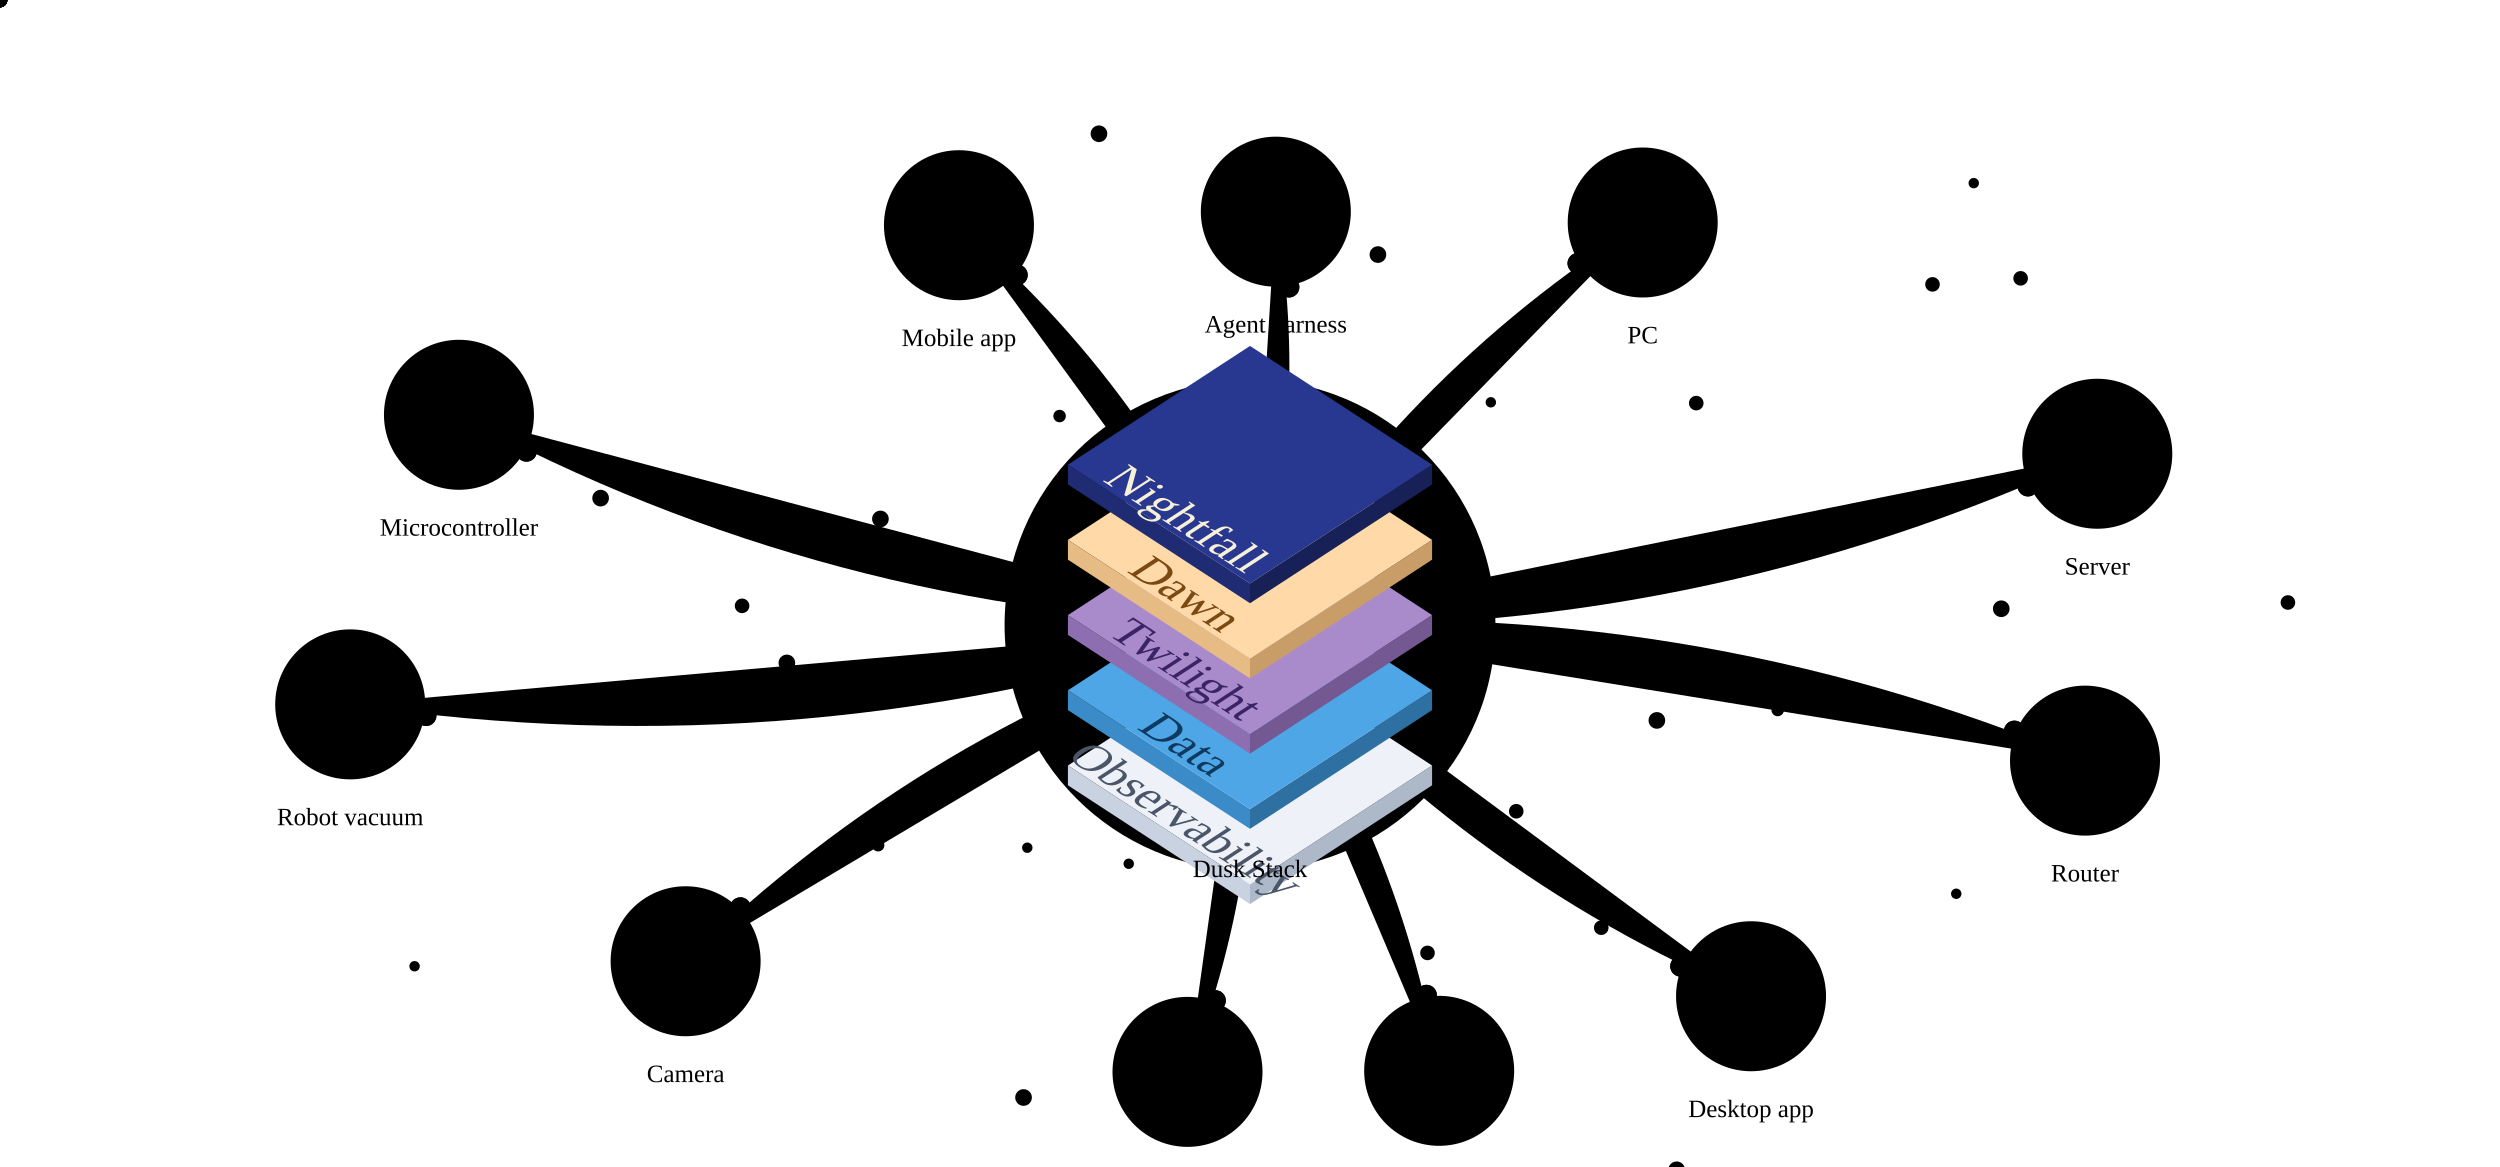
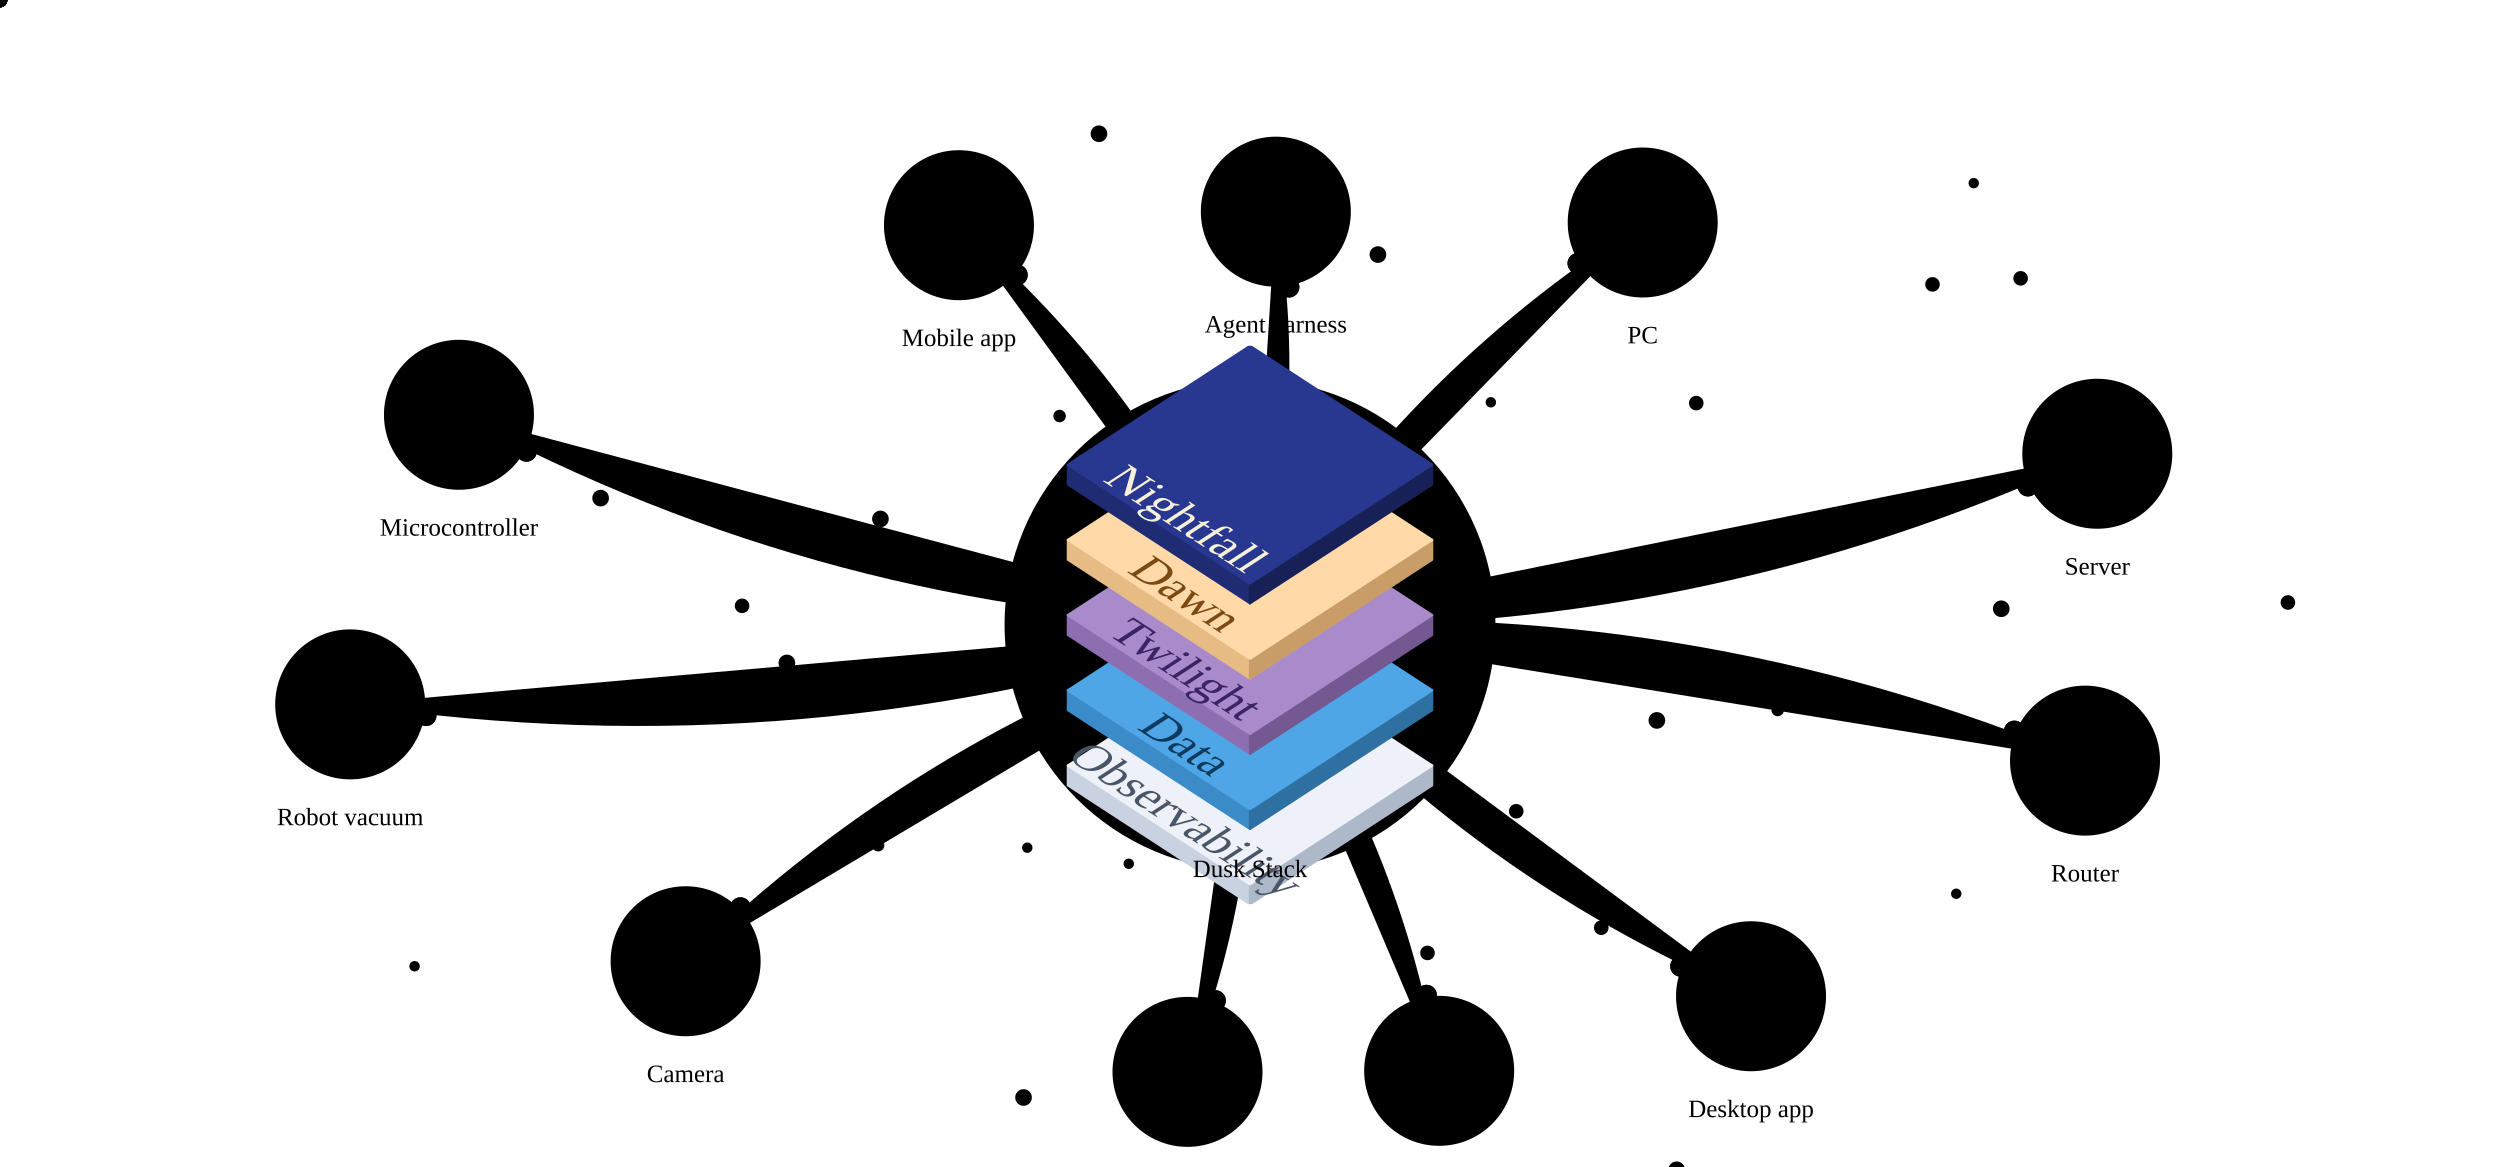
<svg xmlns="http://www.w3.org/2000/svg" class="dusk-fleet__network" viewBox="0 0 1200 560" role="img" aria-labelledby="dusk-fleet-title">
  <defs>
    <symbol id="dusk-glyph-microcontroller" viewBox="-24 -24 48 48">
      <rect x="-13" y="-13" width="26" height="26" rx="3" />
      <rect x="-6" y="-6" width="12" height="12" rx="1.5" />
      <path d="M-8 -13v-5M0 -13v-5M8 -13v-5M-8 13v5M0 13v5M8 13v5M-13 -8h-5M-13 0h-5M-13 8h-5M13 -8h5M13 0h5M13 8h5" />
    </symbol>
    <symbol id="dusk-glyph-phone" viewBox="-24 -24 48 48">
      <rect x="-10" y="-18" width="20" height="36" rx="4" />
      <path d="M-3 13h6" />
    </symbol>
    <symbol id="dusk-glyph-laptop" viewBox="-24 -24 48 48">
      <rect x="-15" y="-13" width="30" height="20" rx="2" />
      <path d="M-21 11h42l-3 5h-36z" />
    </symbol>
    <symbol id="dusk-glyph-server" viewBox="-24 -24 48 48">
      <rect x="-16" y="-17" width="32" height="10" rx="2" />
      <rect x="-16" y="-5" width="32" height="10" rx="2" />
      <rect x="-16" y="7" width="32" height="10" rx="2" />
      <path d="M-10 -12h4M-10 0h4M-10 12h4" />
    </symbol>
    <symbol id="dusk-glyph-router" viewBox="-24 -24 48 48">
      <rect x="-18" y="1" width="36" height="12" rx="3" />
      <path d="M-10 1l-5-14M10 1l5-14M-11 7h2M-5 7h2M1 7h2" />
    </symbol>
    <symbol id="dusk-glyph-desktop" viewBox="-24 -24 48 48">
      <rect x="-18" y="-16" width="36" height="24" rx="2" />
      <path d="M0 8v6M-8 16h16" />
    </symbol>
    <symbol id="dusk-glyph-camera" viewBox="-24 -24 48 48">
      <rect x="-17" y="-11" width="26" height="16" rx="3" />
      <path d="M9 -6l9-4v14l-9-4" />
      <path d="M-10 5l-3 10h10" />
    </symbol>
    <symbol id="dusk-glyph-robot-vacuum" viewBox="-24 -24 48 48">
      <circle r="17" />
      <circle r="5" />
      <path d="M-12 -8a14 14 0 0 1 24 0" />
    </symbol>
    <symbol id="dusk-glyph-car" viewBox="-24 -24 48 48">
      <path d="M-19 6v-6l5-9h22l7 9h4v6z" />
      <circle cx="-10" cy="8" r="4" />
      <circle cx="11" cy="8" r="4" />
    </symbol>
    <symbol id="dusk-glyph-agent-harness" viewBox="-24 -24 48 48">
      <rect x="-15" y="-9" width="30" height="24" rx="5" />
      <circle cx="-6" cy="2" r="2.2" />
      <circle cx="6" cy="2" r="2.2" />
      <path d="M-5 9h10M0 -9v-6" />
      <circle cy="-17" r="2" />
    </symbol>
    <symbol id="dusk-glyph-game" viewBox="-24 -24 48 48">
      <rect x="-19" y="-9" width="38" height="18" rx="9" />
      <path d="M-12 0h8M-8 -4v8" />
      <circle cx="9" cy="-2.5" r="1.8" />
      <circle cx="14" cy="2.5" r="1.8" />
    </symbol>
    <symbol id="dusk-glyph-stack" viewBox="-50 -70.5 100 141">
-       <polygon fill="#c9d2e0" points="-46,35.5 0,65.5 0,70.5 -46,40.5" />
-       <polygon fill="#adb8c9" points="0,65.5 46,35.5 46,40.5 0,70.5" />
-       <polygon fill="#eef2f8" points="0,5.5 46,35.5 0,65.5 -46,35.5" />
+       <polygon fill="#c9d2e0" stroke="#c9d2e0" stroke-width="0.6" stroke-linejoin="round" points="-46,35.5 0,65.5 0,70.5 -46,40.5" />
+       <polygon fill="#adb8c9" stroke="#adb8c9" stroke-width="0.6" stroke-linejoin="round" points="0,65.5 46,35.5 46,40.5 0,70.5" />
+       <polygon fill="#eef2f8" stroke="#eef2f8" stroke-width="0.6" stroke-linejoin="round" points="0,5.5 46,35.5 0,65.5 -46,35.5" />
      <text class="dusk-fleet__hub-print" fill="#4a5668" text-anchor="middle" transform="matrix(0.837611 0.546268 -0.837611 0.546268 -19.32 51.3)">
        Observability
      </text>
-       <polygon fill="#3b8bc8" points="-46,16.5 0,46.5 0,51.5 -46,21.5" />
-       <polygon fill="#2f70a3" points="0,46.5 46,16.5 46,21.5 0,51.5" />
-       <polygon fill="#4ea6e6" points="0,-13.5 46,16.5 0,46.5 -46,16.5" />
+       <polygon fill="#3b8bc8" stroke="#3b8bc8" stroke-width="0.6" stroke-linejoin="round" points="-46,16.5 0,46.5 0,51.5 -46,21.5" />
+       <polygon fill="#2f70a3" stroke="#2f70a3" stroke-width="0.6" stroke-linejoin="round" points="0,46.5 46,16.5 46,21.5 0,51.5" />
+       <polygon fill="#4ea6e6" stroke="#4ea6e6" stroke-width="0.6" stroke-linejoin="round" points="0,-13.5 46,16.5 0,46.5 -46,16.5" />
      <text class="dusk-fleet__hub-print" fill="#0d3a5e" text-anchor="middle" transform="matrix(0.837611 0.546268 -0.837611 0.546268 -19.32 32.3)">
        Data
      </text>
-       <polygon fill="#8d6fb1" points="-46,-2.5 0,27.5 0,32.5 -46,2.5" />
-       <polygon fill="#735892" points="0,27.5 46,-2.5 46,2.5 0,32.5" />
-       <polygon fill="#a98bcc" points="0,-32.5 46,-2.5 0,27.5 -46,-2.5" />
+       <polygon fill="#8d6fb1" stroke="#8d6fb1" stroke-width="0.6" stroke-linejoin="round" points="-46,-2.5 0,27.5 0,32.5 -46,2.5" />
+       <polygon fill="#735892" stroke="#735892" stroke-width="0.6" stroke-linejoin="round" points="0,27.5 46,-2.5 46,2.5 0,32.5" />
+       <polygon fill="#a98bcc" stroke="#a98bcc" stroke-width="0.6" stroke-linejoin="round" points="0,-32.5 46,-2.5 0,27.5 -46,-2.5" />
      <text class="dusk-fleet__hub-print" fill="#3b2466" text-anchor="middle" transform="matrix(0.837611 0.546268 -0.837611 0.546268 -19.32 13.3)">
        Twilight
      </text>
-       <polygon fill="#e7bb84" points="-46,-21.5 0,8.5 0,13.5 -46,-16.5" />
-       <polygon fill="#c99d68" points="0,8.5 46,-21.5 46,-16.5 0,13.5" />
-       <polygon fill="#ffd9a8" points="0,-51.5 46,-21.5 0,8.5 -46,-21.5" />
+       <polygon fill="#e7bb84" stroke="#e7bb84" stroke-width="0.6" stroke-linejoin="round" points="-46,-21.5 0,8.5 0,13.5 -46,-16.5" />
+       <polygon fill="#c99d68" stroke="#c99d68" stroke-width="0.6" stroke-linejoin="round" points="0,8.5 46,-21.5 46,-16.5 0,13.5" />
+       <polygon fill="#ffd9a8" stroke="#ffd9a8" stroke-width="0.6" stroke-linejoin="round" points="0,-51.5 46,-21.5 0,8.5 -46,-21.5" />
      <text class="dusk-fleet__hub-print" fill="#7a4a12" text-anchor="middle" transform="matrix(0.837611 0.546268 -0.837611 0.546268 -19.32 -5.7)">
        Dawn
      </text>
-       <polygon fill="#1f2b72" points="-46,-40.5 0,-10.5 0,-5.5 -46,-35.5" />
-       <polygon fill="#172057" points="0,-10.5 46,-40.5 46,-35.5 0,-5.5" />
-       <polygon fill="#28378f" points="0,-70.5 46,-40.5 0,-10.5 -46,-40.5" />
+       <polygon fill="#1f2b72" stroke="#1f2b72" stroke-width="0.6" stroke-linejoin="round" points="-46,-40.5 0,-10.5 0,-5.5 -46,-35.5" />
+       <polygon fill="#172057" stroke="#172057" stroke-width="0.6" stroke-linejoin="round" points="0,-10.5 46,-40.5 46,-35.5 0,-5.5" />
+       <polygon fill="#28378f" stroke="#28378f" stroke-width="0.6" stroke-linejoin="round" points="0,-70.5 46,-40.5 0,-10.5 -46,-40.5" />
      <text class="dusk-fleet__hub-print" fill="#f7f1d8" text-anchor="middle" transform="matrix(0.837611 0.546268 -0.837611 0.546268 -19.32 -24.7)">
        Nightfall
      </text>
    </symbol>
  </defs>
  <circle class="dusk-fleet__hub-glow" cx="600" cy="300" r="117.8" />
  <g class="dusk-fleet__tiny">
    <path class="dusk-fleet__link dusk-fleet__link--faint" id="dusk-tiny-0" d="M600 300L493.1 406.9" />
    <path class="dusk-fleet__link dusk-fleet__link--faint" id="dusk-tiny-1" d="M600 300L465.1 375.9" />
    <path class="dusk-fleet__link dusk-fleet__link--faint" id="dusk-tiny-2" d="M600 300L795.3 345.8" />
    <path class="dusk-fleet__link dusk-fleet__link--faint" id="dusk-tiny-3" d="M600 300L422.6 249.1" />
    <path class="dusk-fleet__link dusk-fleet__link--faint" id="dusk-tiny-4" d="M600 300L853.3 340.8" />
    <path class="dusk-fleet__link dusk-fleet__link--faint" id="dusk-tiny-5" d="M600 300L541.8 414.6" />
    <path class="dusk-fleet__link dusk-fleet__link--faint" id="dusk-tiny-6" d="M600 300L508.6 199.7" />
    <path class="dusk-fleet__link dusk-fleet__link--faint" id="dusk-tiny-7" d="M600 300L628.4 591.7" />
    <path class="dusk-fleet__link dusk-fleet__link--faint" id="dusk-tiny-8" d="M600 300L661.4 122.2" />
    <path class="dusk-fleet__link dusk-fleet__link--faint" id="dusk-tiny-9" d="M600 300L421.5 405.7" />
    <path class="dusk-fleet__link dusk-fleet__link--faint" id="dusk-tiny-10" d="M600 300L927.6 136.5" />
    <path class="dusk-fleet__link dusk-fleet__link--faint" id="dusk-tiny-11" d="M600 300L356.2 290.8" />
    <path class="dusk-fleet__link dusk-fleet__link--faint" id="dusk-tiny-12" d="M600 300L814.2 193.5" />
    <path class="dusk-fleet__link dusk-fleet__link--faint" id="dusk-tiny-13" d="M600 300L1098.2 289.2" />
    <path class="dusk-fleet__link dusk-fleet__link--faint" id="dusk-tiny-14" d="M600 300L491.3 526.8" />
    <path class="dusk-fleet__link dusk-fleet__link--faint" id="dusk-tiny-15" d="M600 300L199 463.8" />
    <path class="dusk-fleet__link dusk-fleet__link--faint" id="dusk-tiny-16" d="M600 300L768.6 445.3" />
    <path class="dusk-fleet__link dusk-fleet__link--faint" id="dusk-tiny-17" d="M600 300L969.9 133.6" />
    <path class="dusk-fleet__link dusk-fleet__link--faint" id="dusk-tiny-18" d="M600 300L625.7 405.6" />
    <path class="dusk-fleet__link dusk-fleet__link--faint" id="dusk-tiny-19" d="M600 300L585.4 390.8" />
    <path class="dusk-fleet__link dusk-fleet__link--faint" id="dusk-tiny-20" d="M600 300L947.4 87.9" />
    <path class="dusk-fleet__link dusk-fleet__link--faint" id="dusk-tiny-21" d="M600 300L288.3 239.1" />
    <path class="dusk-fleet__link dusk-fleet__link--faint" id="dusk-tiny-22" d="M600 300L939 429" />
    <path class="dusk-fleet__link dusk-fleet__link--faint" id="dusk-tiny-23" d="M600 300L804.8 561.5" />
    <path class="dusk-fleet__link dusk-fleet__link--faint" id="dusk-tiny-24" d="M600 300L727.8 389.4" />
    <path class="dusk-fleet__link dusk-fleet__link--faint" id="dusk-tiny-25" d="M600 300L685.2 457.4" />
    <path class="dusk-fleet__link dusk-fleet__link--faint" id="dusk-tiny-26" d="M600 300L377.7 318.2" />
    <path class="dusk-fleet__link dusk-fleet__link--faint" id="dusk-tiny-27" d="M600 300L960.6 292.2" />
    <path class="dusk-fleet__link dusk-fleet__link--faint" id="dusk-tiny-28" d="M600 300L527.5 64.2" />
    <path class="dusk-fleet__link dusk-fleet__link--faint" id="dusk-tiny-29" d="M600 300L715.6 193.1" />
    <circle cx="493.1" cy="406.9" r="2.5" />
    <circle cx="465.1" cy="375.9" r="3" />
    <circle cx="795.3" cy="345.8" r="4" />
    <circle cx="422.6" cy="249.1" r="4" />
    <circle cx="853.3" cy="340.8" r="3" />
    <circle cx="541.8" cy="414.6" r="2.5" />
    <circle cx="508.6" cy="199.7" r="3" />
    <circle cx="628.4" cy="591.7" r="4" />
    <circle cx="661.4" cy="122.2" r="4" />
    <circle cx="421.5" cy="405.7" r="3" />
    <circle cx="927.6" cy="136.5" r="3.5" />
    <circle cx="356.2" cy="290.8" r="3.5" />
    <circle cx="814.2" cy="193.5" r="3.5" />
    <circle cx="1098.2" cy="289.2" r="3.5" />
    <circle cx="491.3" cy="526.8" r="4" />
    <circle cx="199" cy="463.8" r="2.5" />
    <circle cx="768.6" cy="445.3" r="3.5" />
    <circle cx="969.9" cy="133.6" r="3.5" />
    <circle cx="625.7" cy="405.6" r="3" />
    <circle cx="585.4" cy="390.8" r="4" />
    <circle cx="947.4" cy="87.9" r="2.5" />
    <circle cx="288.3" cy="239.1" r="4" />
    <circle cx="939" cy="429" r="2.5" />
    <circle cx="804.8" cy="561.5" r="4" />
    <circle cx="727.8" cy="389.4" r="3.5" />
    <circle cx="685.2" cy="457.4" r="3.5" />
    <circle cx="377.7" cy="318.2" r="4" />
    <circle cx="960.6" cy="292.2" r="4" />
    <circle cx="527.5" cy="64.2" r="4" />
    <circle cx="715.6" cy="193.1" r="2.5" />
    <circle class="dusk-packet dusk-packet--faint" r="2.5">
      <animateMotion dur="3.2s" begin="-0s" repeatCount="indefinite" keyPoints="1;0" keyTimes="0;1" calcMode="linear">
        <mpath href="#dusk-tiny-0" />
      </animateMotion>
    </circle>
    <circle class="dusk-packet dusk-packet--faint" r="2.5">
      <animateMotion dur="4.1s" begin="-2.1s" repeatCount="indefinite" keyPoints="1;0" keyTimes="0;1" calcMode="linear">
        <mpath href="#dusk-tiny-3" />
      </animateMotion>
    </circle>
    <circle class="dusk-packet dusk-packet--faint" r="2.5">
      <animateMotion dur="4.9s" begin="-4.3s" repeatCount="indefinite" keyPoints="1;0" keyTimes="0;1" calcMode="linear">
        <mpath href="#dusk-tiny-6" />
      </animateMotion>
    </circle>
    <circle class="dusk-packet dusk-packet--faint" r="2.5">
      <animateMotion dur="4s" begin="-2.4s" repeatCount="indefinite" keyPoints="1;0" keyTimes="0;1" calcMode="linear">
        <mpath href="#dusk-tiny-9" />
      </animateMotion>
    </circle>
    <circle class="dusk-packet dusk-packet--faint" r="2.5">
      <animateMotion dur="4.9s" begin="-3.6s" repeatCount="indefinite" keyPoints="1;0" keyTimes="0;1" calcMode="linear">
        <mpath href="#dusk-tiny-12" />
      </animateMotion>
    </circle>
    <circle class="dusk-packet dusk-packet--faint" r="2.5">
      <animateMotion dur="3.9s" begin="-2.7s" repeatCount="indefinite" keyPoints="1;0" keyTimes="0;1" calcMode="linear">
        <mpath href="#dusk-tiny-15" />
      </animateMotion>
    </circle>
    <circle class="dusk-packet dusk-packet--faint" r="2.5">
      <animateMotion dur="4.8s" begin="-3.1s" repeatCount="indefinite" keyPoints="1;0" keyTimes="0;1" calcMode="linear">
        <mpath href="#dusk-tiny-18" />
      </animateMotion>
    </circle>
    <circle class="dusk-packet dusk-packet--faint" r="2.5">
      <animateMotion dur="3.9s" begin="-3.2s" repeatCount="indefinite" keyPoints="1;0" keyTimes="0;1" calcMode="linear">
        <mpath href="#dusk-tiny-21" />
      </animateMotion>
    </circle>
    <circle class="dusk-packet dusk-packet--faint" r="2.5">
      <animateMotion dur="4.8s" begin="-2.8s" repeatCount="indefinite" keyPoints="1;0" keyTimes="0;1" calcMode="linear">
        <mpath href="#dusk-tiny-24" />
      </animateMotion>
    </circle>
    <circle class="dusk-packet dusk-packet--faint" r="2.5">
      <animateMotion dur="3.8s" begin="-0s" repeatCount="indefinite" keyPoints="1;0" keyTimes="0;1" calcMode="linear">
        <mpath href="#dusk-tiny-27" />
      </animateMotion>
    </circle>
  </g>
  <g class="dusk-arm">
    <path class="dusk-fleet__link" id="dusk-link-phone" d="M600 300Q553.2 187.3 460.3 108.1" />
    <circle class="dusk-packet" r="3.5">
      <animateMotion dur="3s" begin="-0.8s" repeatCount="indefinite" keyPoints="1;0" keyTimes="0;1" calcMode="linear">
        <mpath href="#dusk-link-phone" />
      </animateMotion>
    </circle>
    <g class="dusk-node" transform="translate(460.3 108.1)">
      <circle class="dusk-node__ring" r="36" />
      <use class="dusk-node__glyph" href="#dusk-glyph-phone" x="-24" y="-24" width="48" height="48" />
      <circle class="dusk-node__pulse" cx="28" cy="23.9" r="5" style="animation-delay: -0.5s" />
      <circle class="dusk-node__online" cx="28" cy="23.9" r="5" />
    </g>
    <text class="dusk-node__label" x="460.3" y="166.1" text-anchor="middle">
      Mobile app
    </text>
  </g>
  <g class="dusk-arm">
    <path class="dusk-fleet__link" id="dusk-link-agent-harness" d="M600 300Q630 202.3 612.4 101.6" />
    <circle class="dusk-packet" r="3.5">
      <animateMotion dur="3.4s" begin="-1.1s" repeatCount="indefinite">
        <mpath href="#dusk-link-agent-harness" />
      </animateMotion>
    </circle>
    <g class="dusk-node" transform="translate(612.4 101.6)">
      <circle class="dusk-node__ring" r="36" />
      <use class="dusk-node__glyph" href="#dusk-glyph-agent-harness" x="-24" y="-24" width="48" height="48" />
      <circle class="dusk-node__pulse" cx="6.3" cy="36.2" r="5" style="animation-delay: -1.1s" />
      <circle class="dusk-node__online" cx="6.3" cy="36.2" r="5" />
    </g>
    <text class="dusk-node__label" x="612.4" y="159.6" text-anchor="middle">
      Agent harness
    </text>
  </g>
  <g class="dusk-arm">
    <path class="dusk-fleet__link" id="dusk-link-laptop" d="M600 300Q671.1 180.8 788.5 106.8" />
    <circle class="dusk-packet" r="3.5">
      <animateMotion dur="3.3s" begin="-1.7s" repeatCount="indefinite">
        <mpath href="#dusk-link-laptop" />
      </animateMotion>
    </circle>
    <g class="dusk-node" transform="translate(788.5 106.8)">
      <circle class="dusk-node__ring" r="36" />
      <use class="dusk-node__glyph" href="#dusk-glyph-laptop" x="-24" y="-24" width="48" height="48" />
      <circle class="dusk-node__pulse" cx="-31.1" cy="19.6" r="5" style="animation-delay: -0.9s" />
      <circle class="dusk-node__online" cx="-31.1" cy="19.6" r="5" />
    </g>
    <text class="dusk-node__label" x="788.5" y="164.8" text-anchor="middle">
      PC
    </text>
  </g>
  <g class="dusk-arm">
    <path class="dusk-fleet__link" id="dusk-link-server" d="M600 300Q813.2 307.7 1006.7 217.8" />
    <circle class="dusk-packet" r="3.5">
      <animateMotion dur="3.7s" begin="-2.5s" repeatCount="indefinite">
        <mpath href="#dusk-link-server" />
      </animateMotion>
    </circle>
    <g class="dusk-node" transform="translate(1006.7 217.8)">
      <circle class="dusk-node__ring" r="36" />
      <use class="dusk-node__glyph" href="#dusk-glyph-server" x="-24" y="-24" width="48" height="48" />
      <circle class="dusk-node__pulse" cx="-33.3" cy="15.5" r="5" style="animation-delay: -1.4s" />
      <circle class="dusk-node__online" cx="-33.3" cy="15.5" r="5" />
    </g>
    <text class="dusk-node__label" x="1006.7" y="275.8" text-anchor="middle">
      Server
    </text>
  </g>
  <g class="dusk-arm">
    <path class="dusk-fleet__link" id="dusk-link-router" d="M600 300Q808.2 284.5 1000.8 365.1" />
    <circle class="dusk-packet" r="3.5">
      <animateMotion dur="4.1s" begin="-3.3s" repeatCount="indefinite" keyPoints="1;0" keyTimes="0;1" calcMode="linear">
        <mpath href="#dusk-link-router" />
      </animateMotion>
    </circle>
    <g class="dusk-node" transform="translate(1000.8 365.1)">
      <circle class="dusk-node__ring" r="36" />
      <use class="dusk-node__glyph" href="#dusk-glyph-router" x="-24" y="-24" width="48" height="48" />
      <circle class="dusk-node__pulse" cx="-33.9" cy="-14.2" r="5" style="animation-delay: -1.9s" />
      <circle class="dusk-node__online" cx="-33.9" cy="-14.2" r="5" />
    </g>
    <text class="dusk-node__label" x="1000.8" y="423.1" text-anchor="middle">
      Router
    </text>
  </g>
  <g class="dusk-arm">
    <path class="dusk-fleet__link" id="dusk-link-desktop" d="M600 300Q698.8 418 840.5 478.2" />
    <circle class="dusk-packet" r="3.5">
      <animateMotion dur="2.9s" begin="-1.3s" repeatCount="indefinite">
        <mpath href="#dusk-link-desktop" />
      </animateMotion>
    </circle>
    <g class="dusk-node" transform="translate(840.5 478.2)">
      <circle class="dusk-node__ring" r="36" />
      <use class="dusk-node__glyph" href="#dusk-glyph-desktop" x="-24" y="-24" width="48" height="48" />
      <circle class="dusk-node__pulse" cx="-33.8" cy="-14.4" r="5" style="animation-delay: -2.3s" />
      <circle class="dusk-node__online" cx="-33.8" cy="-14.4" r="5" />
    </g>
    <text class="dusk-node__label" x="840.5" y="536.2" text-anchor="middle">
      Desktop app
    </text>
  </g>
  <g class="dusk-arm">
    <path class="dusk-fleet__link" id="dusk-link-game" d="M600 300Q671.1 396.1 690.8 514" />
    <circle class="dusk-packet" r="3.5">
      <animateMotion dur="3.1s" begin="-2s" repeatCount="indefinite" keyPoints="1;0" keyTimes="0;1" calcMode="linear">
        <mpath href="#dusk-link-game" />
      </animateMotion>
    </circle>
    <g class="dusk-node" transform="translate(690.8 514)">
      <circle class="dusk-node__ring" r="36" />
      <use class="dusk-node__glyph" href="#dusk-glyph-game" x="-24" y="-24" width="48" height="48" />
      <circle class="dusk-node__pulse" cx="-6.1" cy="-36.3" r="5" style="animation-delay: -2s" />
      <circle class="dusk-node__online" cx="-6.1" cy="-36.3" r="5" />
    </g>
    <text class="dusk-node__label" x="690.8" y="572.0" text-anchor="middle">
      Game
    </text>
  </g>
  <g class="dusk-arm">
    <path class="dusk-fleet__link" id="dusk-link-car" d="M600 300Q610.7 410.8 570 514.5" />
    <circle class="dusk-packet" r="3.5">
      <animateMotion dur="3.2s" begin="-1.8s" repeatCount="indefinite">
        <mpath href="#dusk-link-car" />
      </animateMotion>
    </circle>
    <g class="dusk-node" transform="translate(570 514.5)">
      <circle class="dusk-node__ring" r="36" />
      <use class="dusk-node__glyph" href="#dusk-glyph-car" x="-24" y="-24" width="48" height="48" />
      <circle class="dusk-node__pulse" cx="13.4" cy="-34.2" r="5" style="animation-delay: -0.4s" />
      <circle class="dusk-node__online" cx="13.4" cy="-34.2" r="5" />
    </g>
    <text class="dusk-node__label" x="570" y="572.5" text-anchor="middle">
      Car
    </text>
  </g>
  <g class="dusk-arm">
    <path class="dusk-fleet__link" id="dusk-link-camera" d="M600 300Q445.2 348.2 329.1 461.4" />
    <circle class="dusk-packet" r="3.5">
      <animateMotion dur="3.6s" begin="-2.2s" repeatCount="indefinite" keyPoints="1;0" keyTimes="0;1" calcMode="linear">
        <mpath href="#dusk-link-camera" />
      </animateMotion>
    </circle>
    <g class="dusk-node" transform="translate(329.1 461.4)">
      <circle class="dusk-node__ring" r="36" />
      <use class="dusk-node__glyph" href="#dusk-glyph-camera" x="-24" y="-24" width="48" height="48" />
      <circle class="dusk-node__pulse" cx="26.3" cy="-25.7" r="5" style="animation-delay: -0.9s" />
      <circle class="dusk-node__online" cx="26.3" cy="-25.7" r="5" />
    </g>
    <text class="dusk-node__label" x="329.1" y="519.4" text-anchor="middle">
      Camera
    </text>
  </g>
  <g class="dusk-arm">
    <path class="dusk-fleet__link" id="dusk-link-robot-vacuum" d="M600 300Q388.6 370.9 168.1 338.1" />
    <circle class="dusk-packet" r="3.5">
      <animateMotion dur="4s" begin="-2.7s" repeatCount="indefinite">
        <mpath href="#dusk-link-robot-vacuum" />
      </animateMotion>
    </circle>
    <g class="dusk-node" transform="translate(168.1 338.1)">
      <circle class="dusk-node__ring" r="36" />
      <use class="dusk-node__glyph" href="#dusk-glyph-robot-vacuum" x="-24" y="-24" width="48" height="48" />
      <circle class="dusk-node__pulse" cx="36.4" cy="5.4" r="5" style="animation-delay: -1.4s" />
      <circle class="dusk-node__online" cx="36.4" cy="5.4" r="5" />
    </g>
    <text class="dusk-node__label" x="168.1" y="396.1" text-anchor="middle">
      Robot vacuum
    </text>
  </g>
  <g class="dusk-arm">
    <path class="dusk-fleet__link" id="dusk-link-microcontroller" d="M600 300Q398.1 295.1 220.3 199.1" />
    <circle class="dusk-packet" r="3.5">
      <animateMotion dur="2.6s" begin="-0s" repeatCount="indefinite">
        <mpath href="#dusk-link-microcontroller" />
      </animateMotion>
    </circle>
    <g class="dusk-node" transform="translate(220.3 199.1)">
      <circle class="dusk-node__ring" r="36" />
      <use class="dusk-node__glyph" href="#dusk-glyph-microcontroller" x="-24" y="-24" width="48" height="48" />
      <circle class="dusk-node__pulse" cx="32.4" cy="17.5" r="5" style="animation-delay: -0s" />
      <circle class="dusk-node__online" cx="32.4" cy="17.5" r="5" />
    </g>
    <text class="dusk-node__label" x="220.3" y="257.1" text-anchor="middle">
      Microcontroller
    </text>
  </g>
  <use class="dusk-fleet__hub" href="#dusk-glyph-stack" x="505" y="166" width="190" height="268" />
  <text class="dusk-fleet__hub-label" x="600" y="421" text-anchor="middle">
    Dusk Stack
  </text>
</svg>
